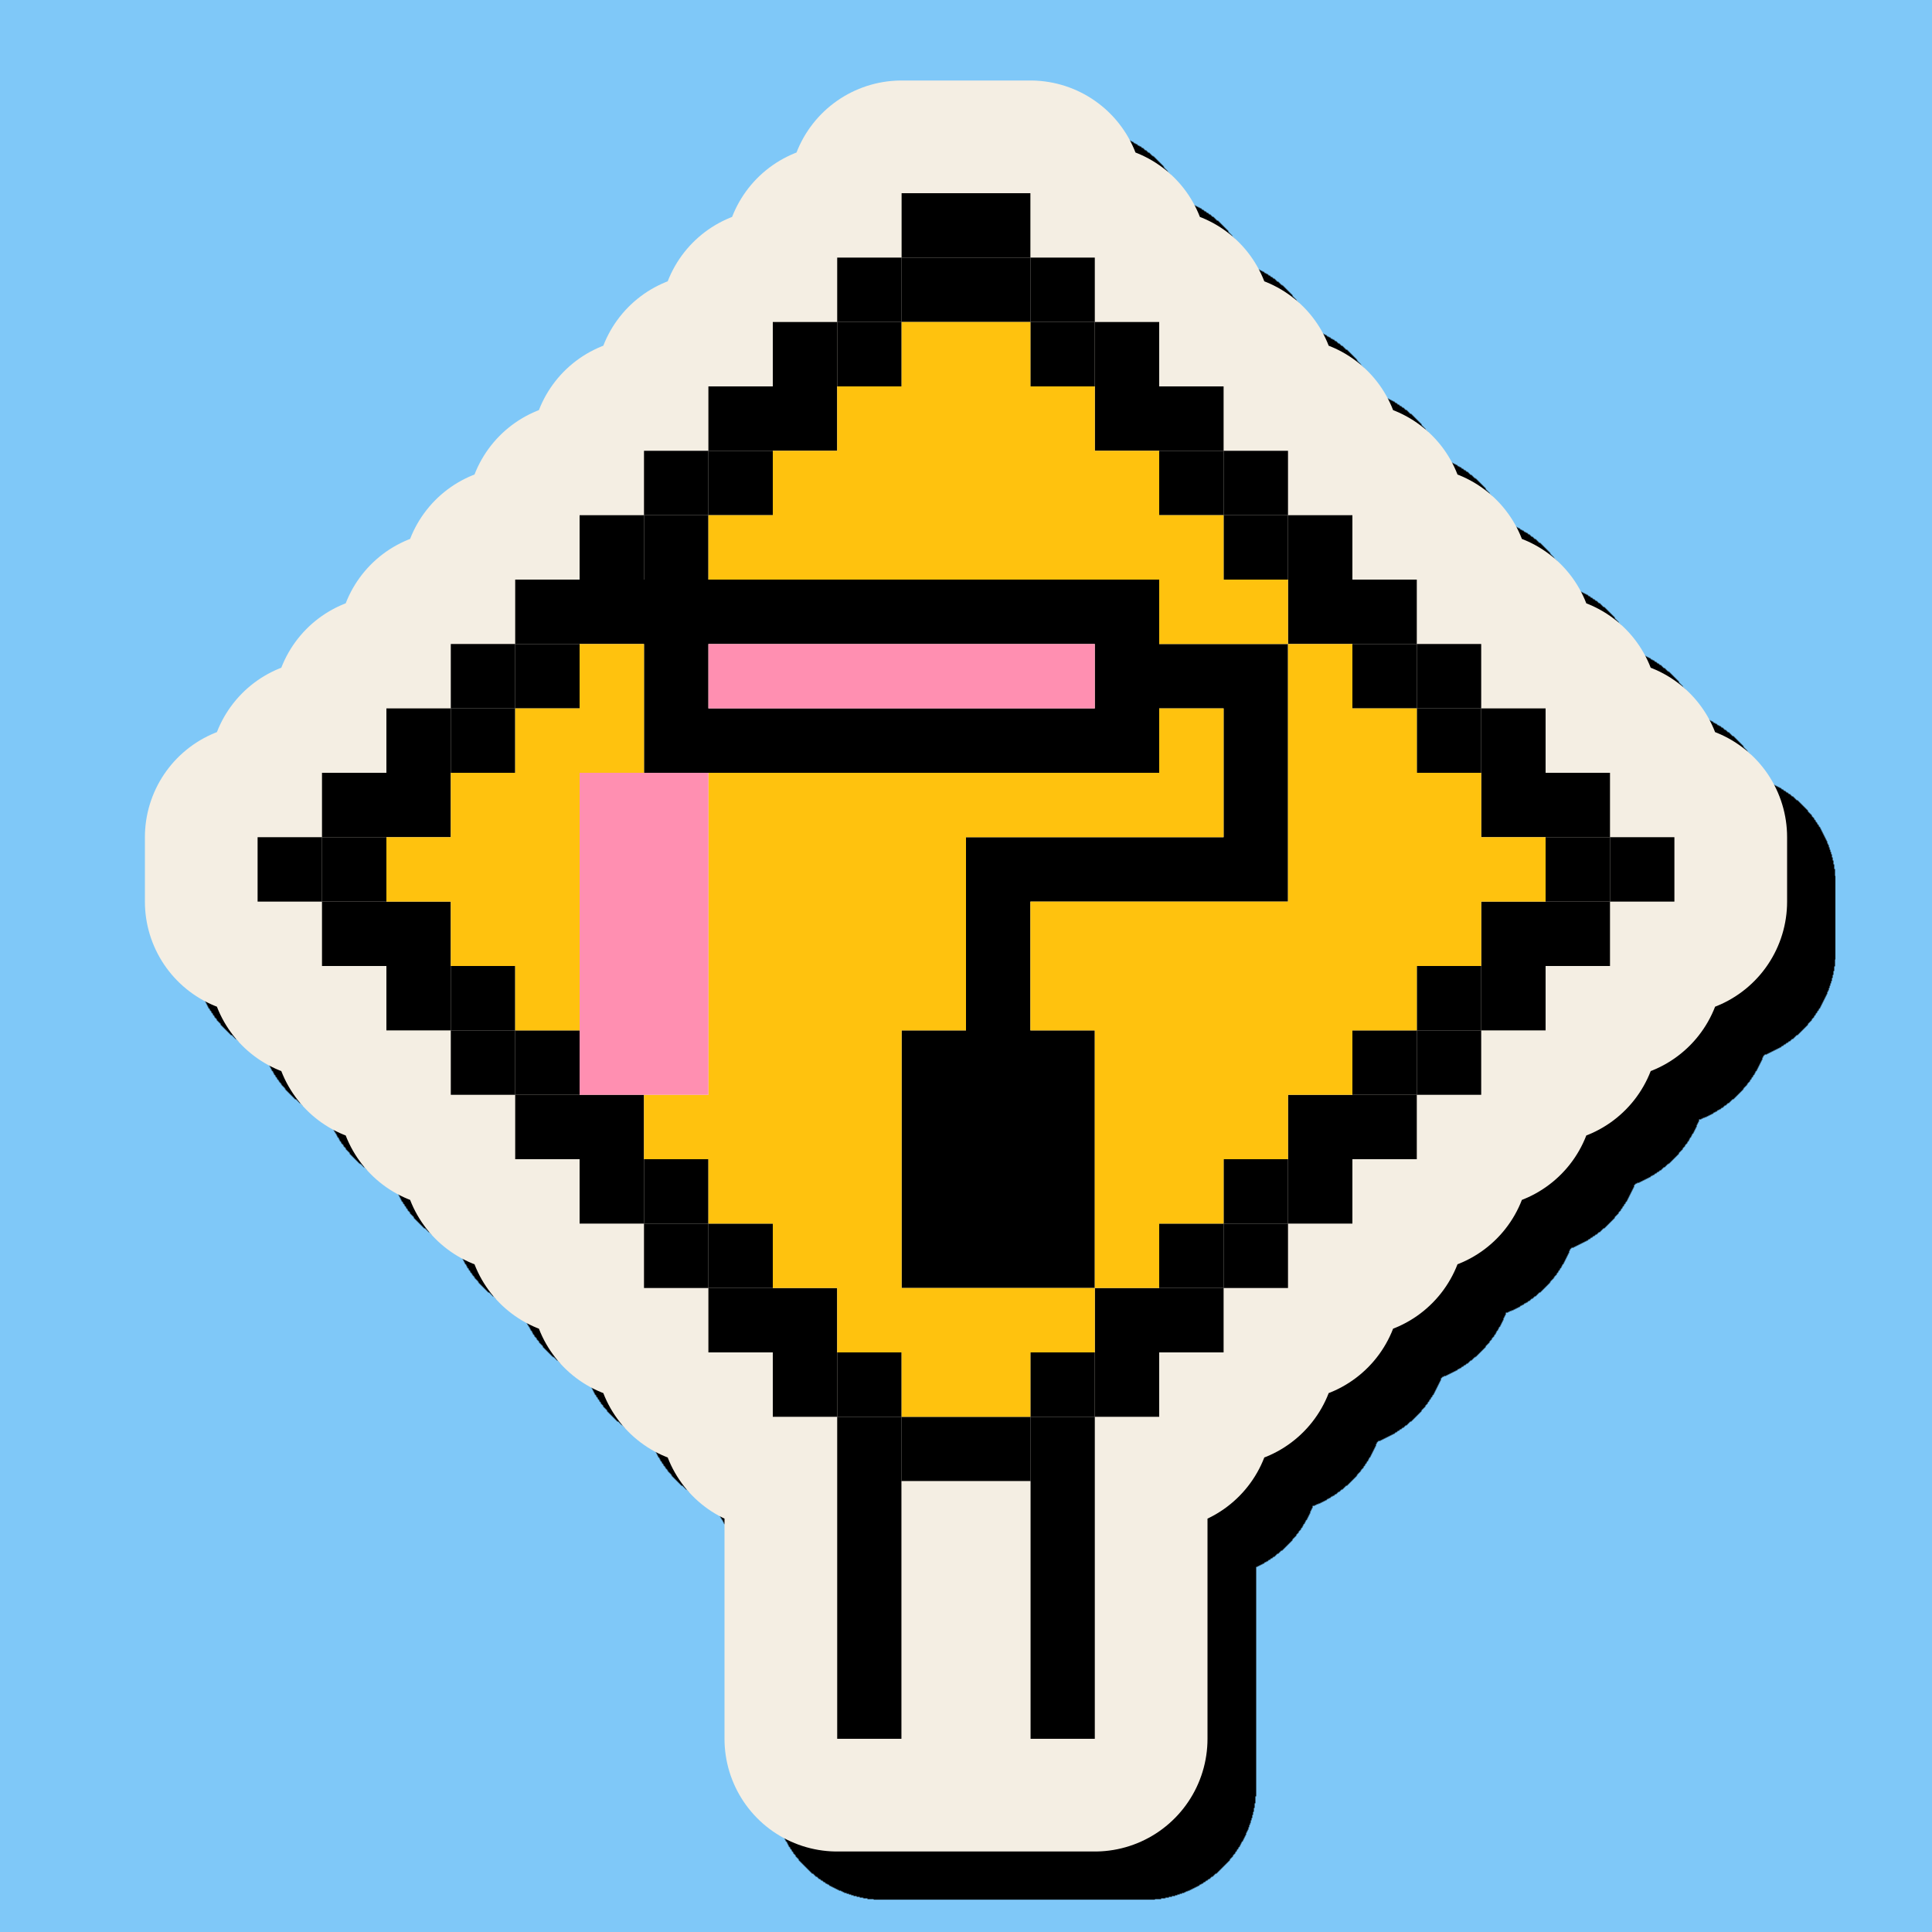
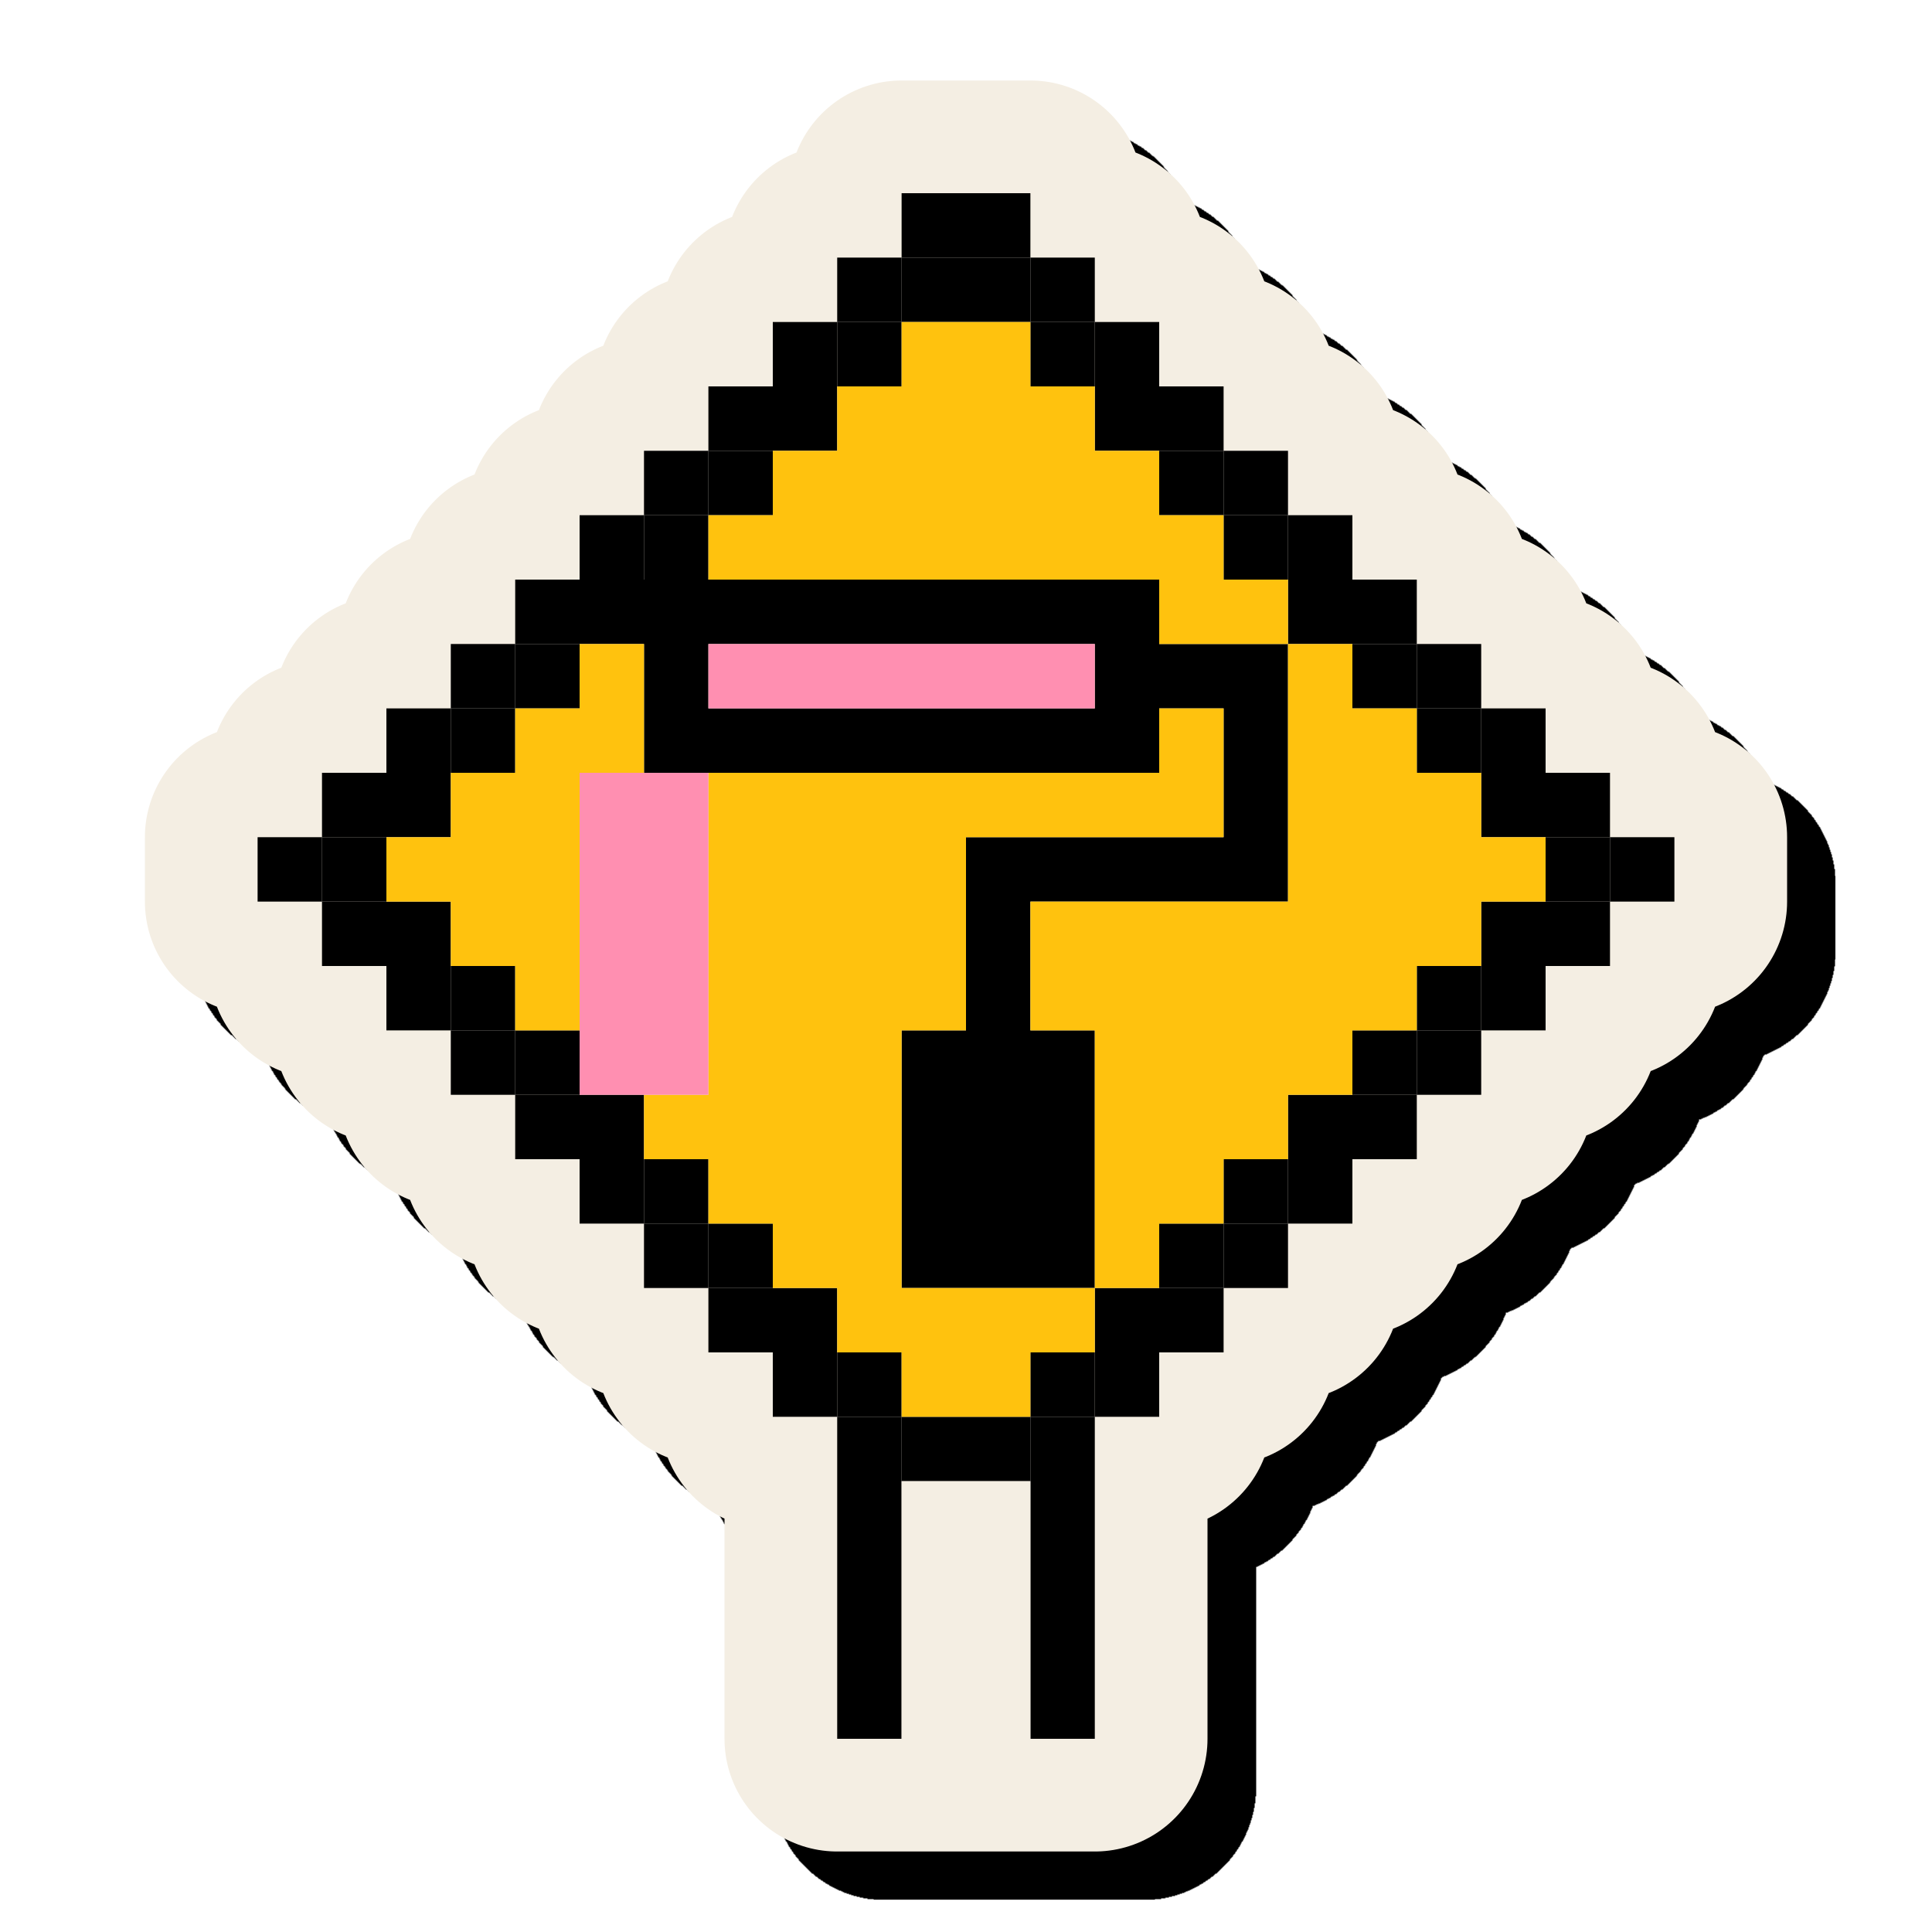
<svg xmlns="http://www.w3.org/2000/svg" width="240" height="240" viewBox="0 0 240 240" fill="none">
-   <rect width="240" height="240" fill="#1E1E1E" />
  <g id="Pixel Â· Sistema">
-     <rect width="2640" height="7060" transform="translate(-980 -4160)" fill="#171717" />
    <g id="Pixel Â· Hoja de stickers">
-       <rect width="2320" height="1280" transform="translate(-880 -40)" fill="#7FC8F8" />
      <g id="Pixel / Urbano Â· SeÃ±al rodillo / sticker">
        <g id="Troquel (borde y sombra)" filter="url(#filter0_d_294_54606)">
          <path d="M128 32H136V40H144V48H152V56H160V64H168V72H176V80H184V88H192V96H200V104H208V112H200V120H192V128H184V136H176V144H168V152H160V160H152V168H144V176H136V216H104V176H96V168H88V160H80V152H72V144H64V136H56V128H48V120H40V112H32V104H40V96H48V88H56V80H64V72H72V64H80V56H88V48H96V40H104V32H112V24H128V32Z" fill="#F4EEE3" />
          <path d="M128 32H136V40H144V48H152V56H160V64H168V72H176V80H184V88H192V96H200V104H208V112H200V120H192V128H184V136H176V144H168V152H160V160H152V168H144V176H136V216H104V176H96V168H88V160H80V152H72V144H64V136H56V128H48V120H40V112H32V104H40V96H48V88H56V80H64V72H72V64H80V56H88V48H96V40H104V32H112V24H128V32Z" stroke="#F4EEE3" stroke-width="28" stroke-linejoin="round" />
        </g>
        <g id="Figura">
          <path id="contorno" d="M112 24H128V32H112V24ZM104 32H112V40H104V32ZM128 32H136V40H128V32ZM96 40H104V48H96V40ZM136 40H144V48H136V40ZM88 48H96V56H88V48ZM144 48H152V56H144V48ZM80 56H88V64H80V56ZM152 56H160V64H152V56ZM72 64H80V72H72V64ZM160 64H168V72H160V64ZM64 72H72V80H64V72ZM168 72H176V80H168V72ZM56 80H64V88H56V80ZM176 80H184V88H176V80ZM48 88H56V96H48V88ZM184 88H192V96H184V88ZM40 96H48V104H40V96ZM192 96H200V104H192V96ZM32 104H40V112H32V104ZM200 104H208V112H200V104ZM40 112H48V120H40V112ZM192 112H200V120H192V112ZM48 120H56V128H48V120ZM184 120H192V128H184V120ZM56 128H64V136H56V128ZM176 128H184V136H176V128ZM64 136H72V144H64V136ZM168 136H176V144H168V136ZM72 144H80V152H72V144ZM160 144H168V152H160V144ZM80 152H88V160H80V152ZM152 152H160V160H152V152ZM88 160H96V168H88V160ZM144 160H152V168H144V160ZM96 168H104V176H96V168ZM136 168H144V176H136V168ZM104 176H112V216H104V176ZM128 176H136V216H128V176Z" fill="black" />
          <path id="negro" d="M112 32H128V40H112V32ZM104 40H112V48H104V40ZM128 40H136V48H128V40ZM96 48H104V56H96V48ZM136 48H144V56H136V48ZM88 56H96V64H88V56ZM144 56H152V64H144V56ZM80 64H88V72H80V64ZM152 64H160V72H152V64ZM72 72H144V80H72V72ZM160 72H168V80H160V72ZM64 80H72V88H64V80ZM80 80H88V88H80V80ZM136 80H160V88H136V80ZM168 80H176V88H168V80ZM56 88H64V96H56V88ZM80 88H144V96H80V88ZM152 88H160V104H152V88ZM176 88H184V96H176V88ZM48 96H56V104H48V96ZM184 96H192V104H184V96ZM40 104H48V112H40V104ZM120 104H160V112H120V104ZM192 104H200V112H192V104ZM48 112H56V120H48V112ZM120 112H128V128H120V112ZM184 112H192V120H184V112ZM56 120H64V128H56V120ZM176 120H184V128H176V120ZM64 128H72V136H64V128ZM112 128H136V160H112V128ZM168 128H176V136H168V128ZM72 136H80V144H72V136ZM160 136H168V144H160V136ZM80 144H88V152H80V144ZM152 144H160V152H152V144ZM88 152H96V160H88V152ZM144 152H152V160H144V152ZM96 160H104V168H96V160ZM136 160H144V168H136V160ZM104 168H112V176H104V168ZM128 168H136V176H128V168ZM112 176H128V184H112V176Z" fill="black" />
          <path id="amarillo" d="M112 40H128V48H112V40ZM104 48H136V56H104V48ZM96 56H144V64H96V56ZM88 64H152V72H88V64ZM144 72H160V80H144V72ZM72 80H80V88H72V80ZM160 80H168V88H160V80ZM64 88H80V96H64V88ZM144 88H152V96H144V88ZM160 88H176V96H160V88ZM56 96H72V104H56V96ZM88 96H152V104H88V96ZM160 96H184V104H160V96ZM48 104H72V112H48V104ZM88 104H120V128H88V104ZM160 104H192V112H160V104ZM56 112H72V120H56V112ZM128 112H184V120H128V112ZM64 120H72V128H64V120ZM128 120H176V128H128V120ZM88 128H112V136H88V128ZM136 128H168V136H136V128ZM80 136H112V144H80V136ZM136 136H160V144H136V136ZM88 144H112V152H88V144ZM136 144H152V152H136V144ZM96 152H112V160H96V152ZM136 152H144V160H136V152ZM104 160H136V168H104V160ZM112 168H128V176H112V168Z" fill="#FFC20E" />
          <path id="rosa" d="M88 80H136V88H88V80ZM72 96H88V136H72V96Z" fill="#FF8FB1" />
          <path id="hueso" d="M112 184H128V216H112V184Z" fill="#F4EEE3" />
        </g>
      </g>
    </g>
  </g>
  <defs>
    <filter id="filter0_d_294_54606" x="18" y="10" width="210" height="226" filterUnits="userSpaceOnUse" color-interpolation-filters="sRGB">
      <feFlood flood-opacity="0" result="BackgroundImageFix" />
      <feColorMatrix in="SourceAlpha" type="matrix" values="0 0 0 0 0 0 0 0 0 0 0 0 0 0 0 0 0 0 127 0" result="hardAlpha" />
      <feOffset dx="6" dy="6" />
      <feColorMatrix type="matrix" values="0 0 0 0 0 0 0 0 0 0 0 0 0 0 0 0 0 0 1 0" />
      <feBlend mode="normal" in2="BackgroundImageFix" result="effect1_dropShadow_294_54606" />
      <feBlend mode="normal" in="SourceGraphic" in2="effect1_dropShadow_294_54606" result="shape" />
    </filter>
  </defs>
</svg>
